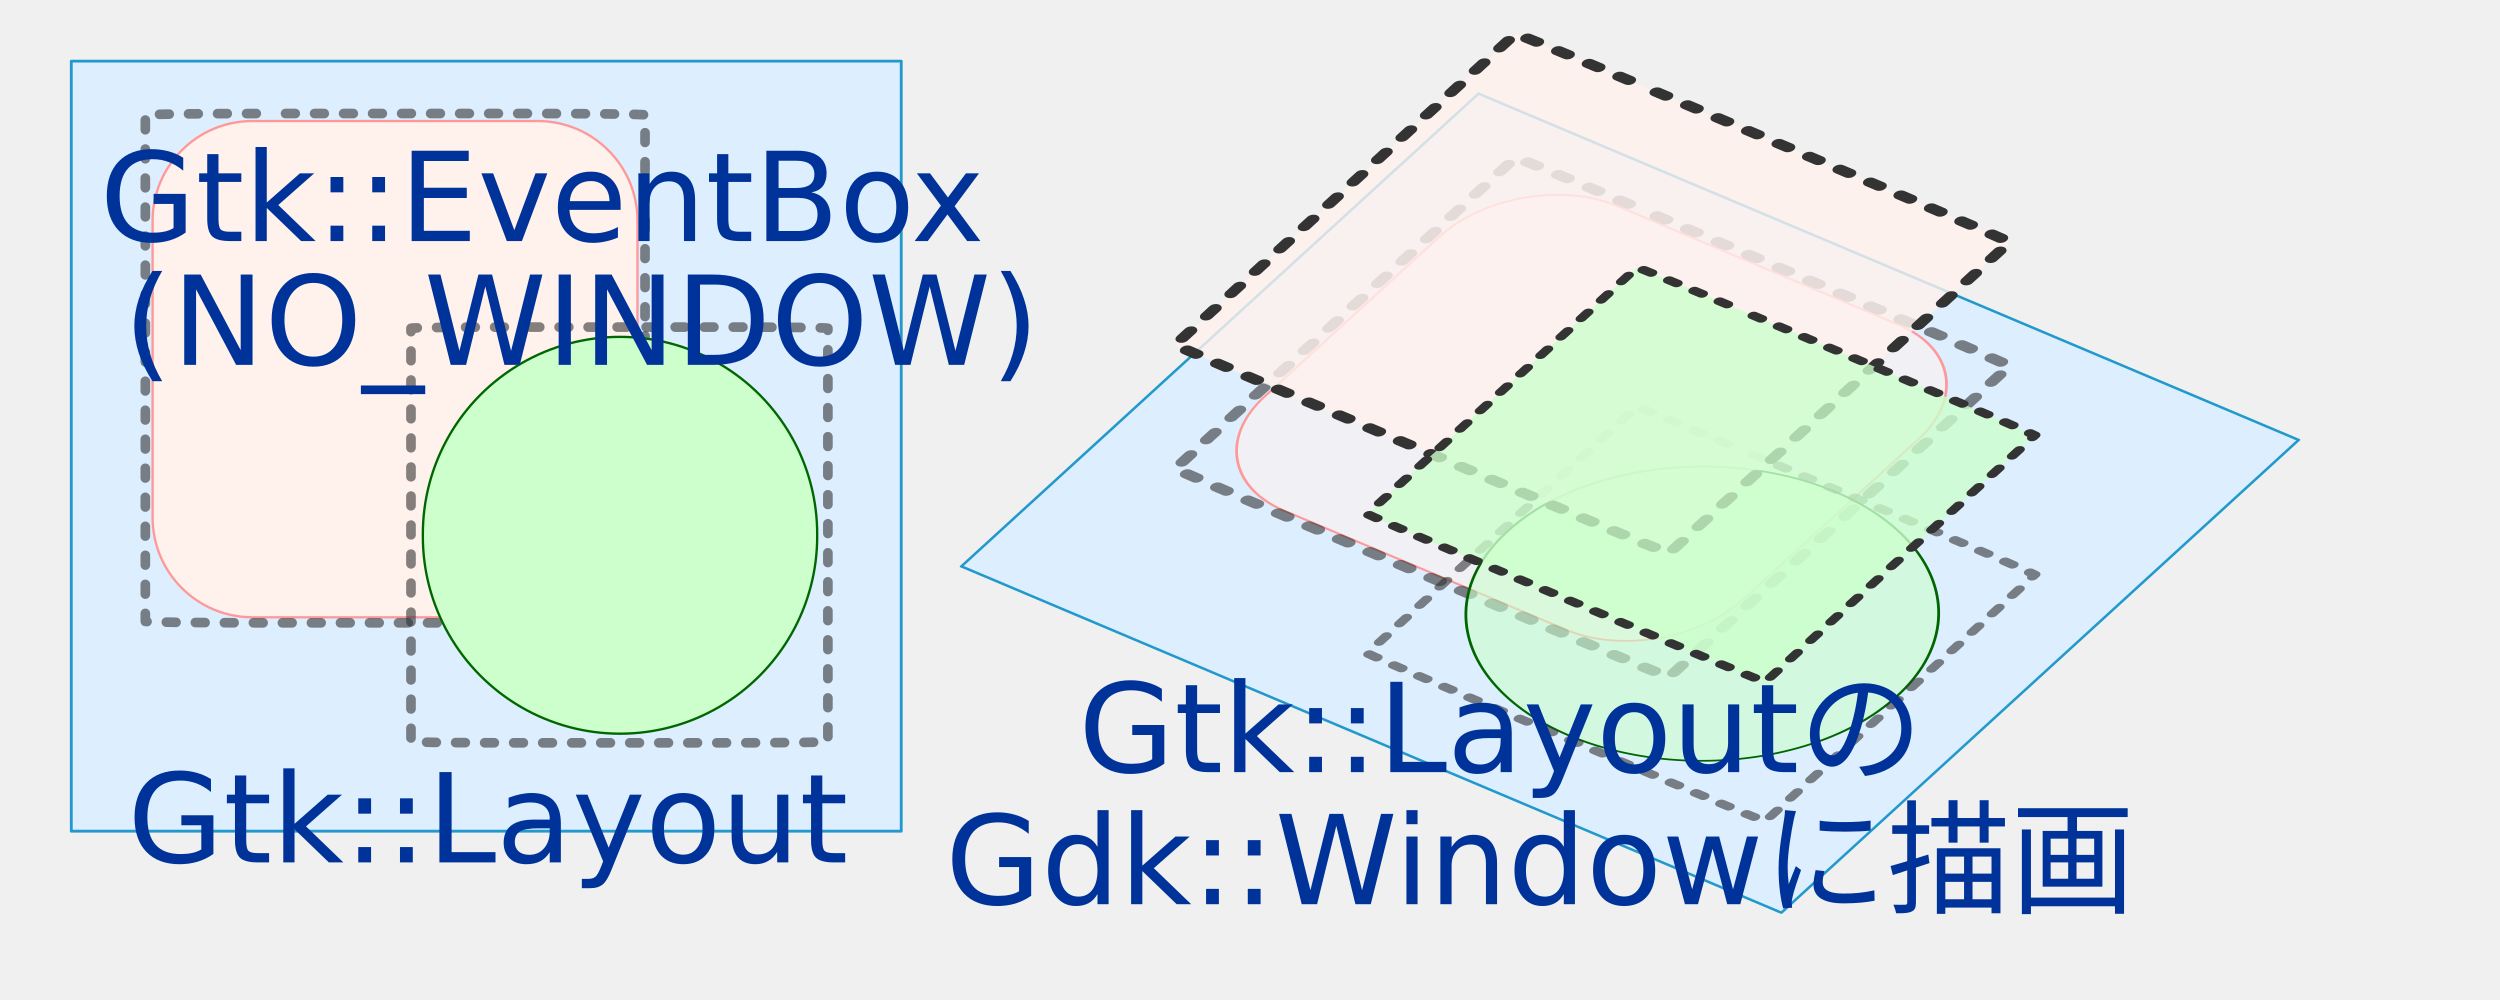
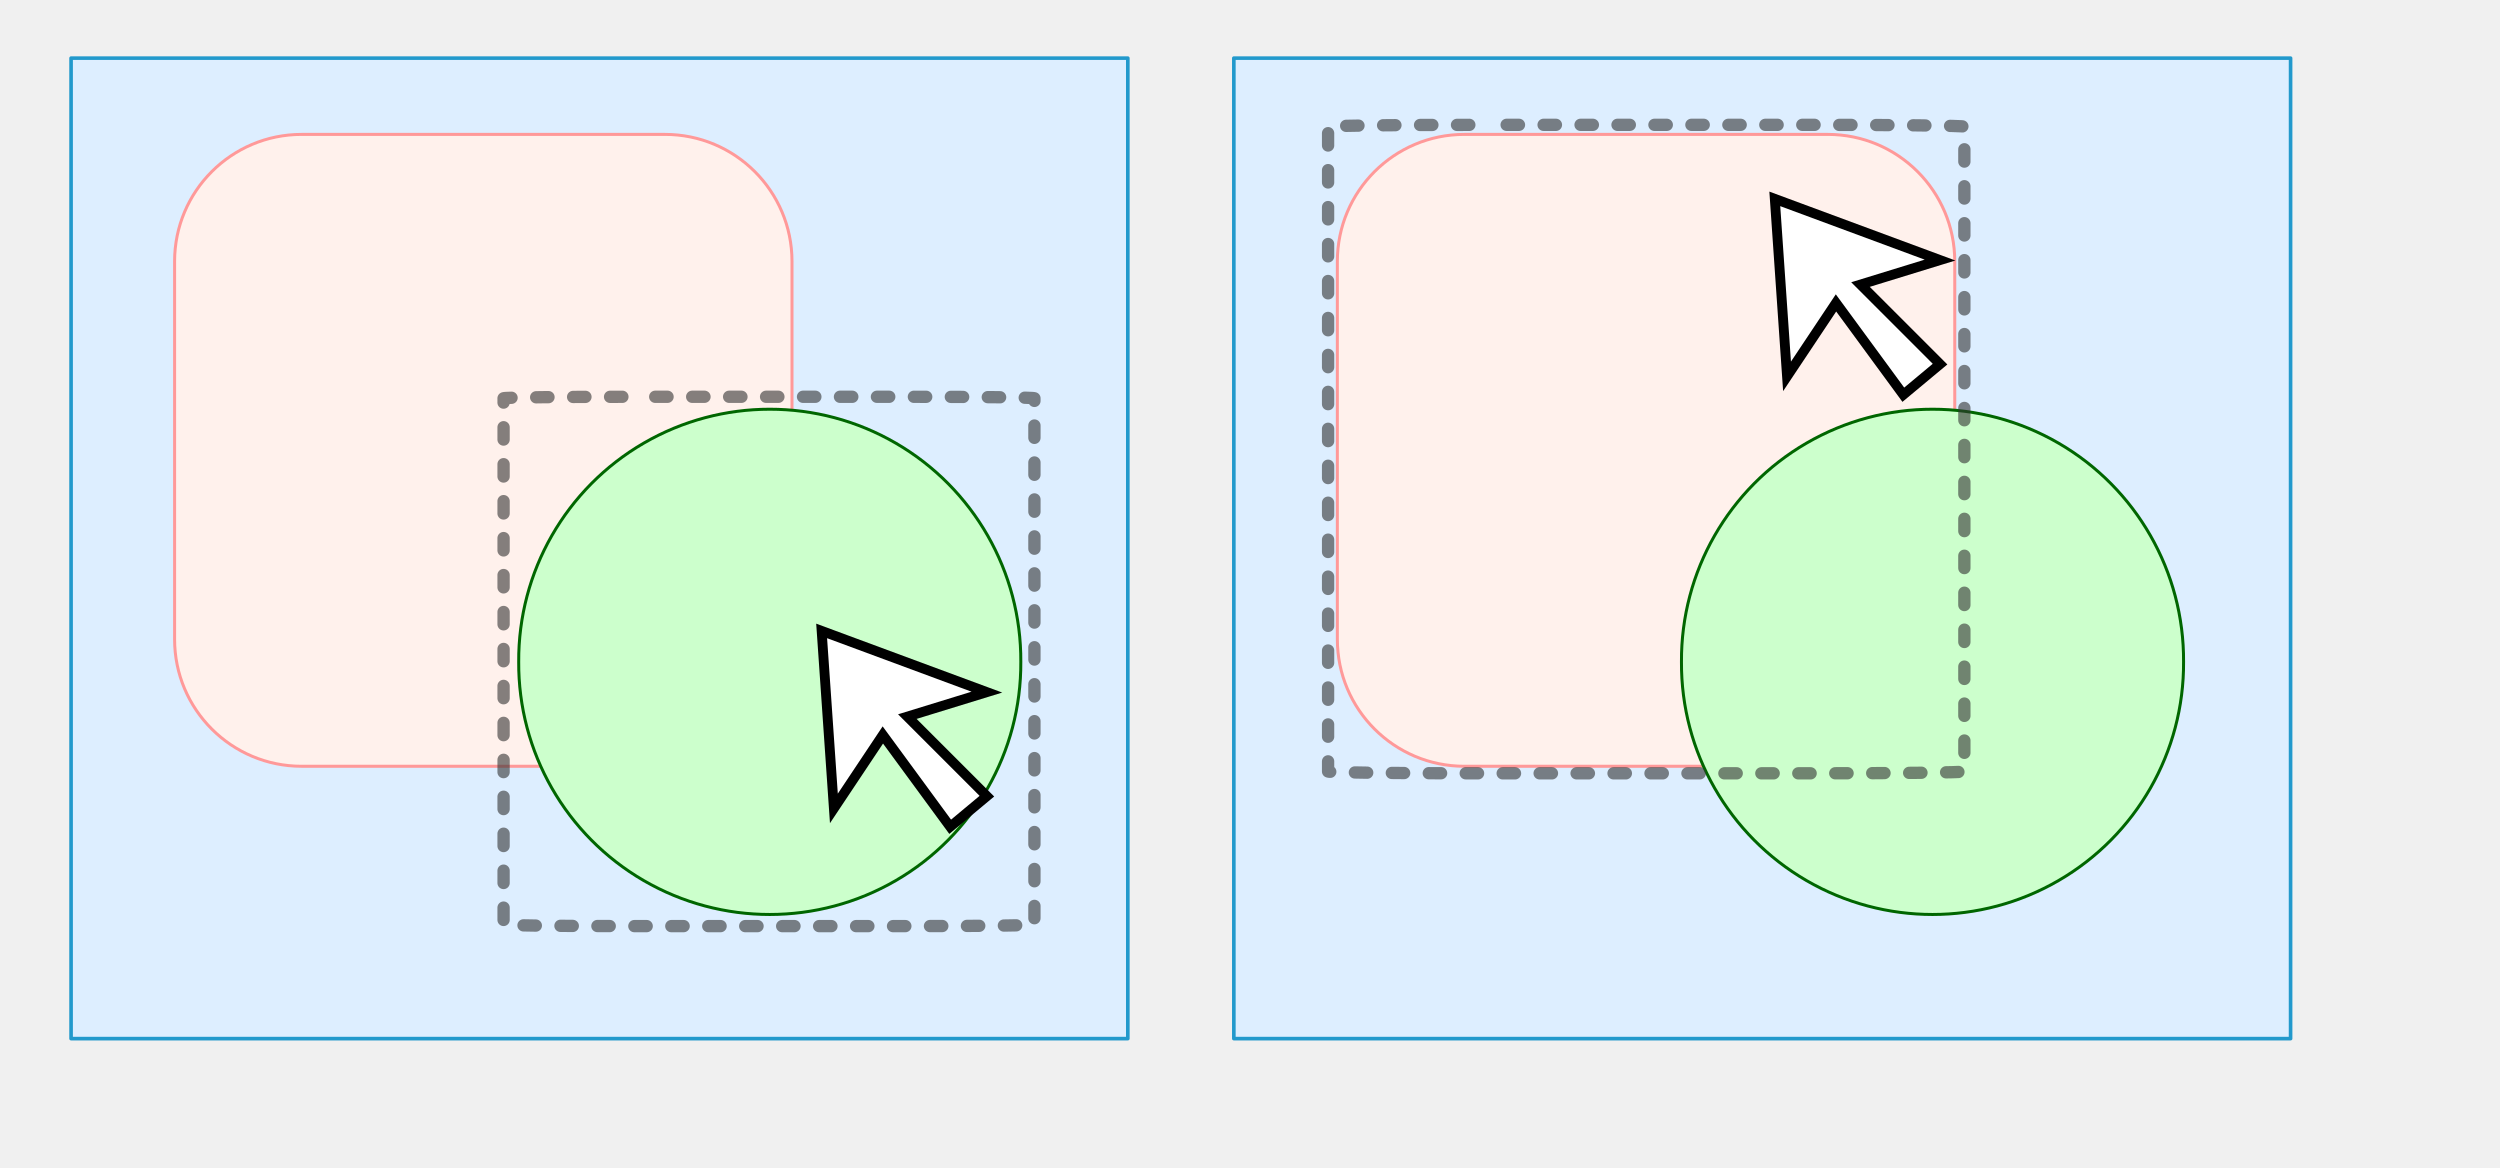
- <svg xmlns="http://www.w3.org/2000/svg" width="242.28pt" height="96.89pt" id="svg1332">
+ <svg xmlns="http://www.w3.org/2000/svg" width="190.28pt" height="88.89pt" id="svg1332">
  <defs id="defs1334" />
  <g id="layer1">
-     <rect style="opacity:1;fill:#ddeeff;fill-opacity:1;stroke:#2299cc;stroke-width:0.369;stroke-linecap:round;stroke-linejoin:round;stroke-miterlimit:4;stroke-dasharray:none;stroke-opacity:1" id="rect1306" width="107.241" height="99.502" x="9.213" y="7.9" />
-     <rect style="opacity:1;fill:#fff1ec;fill-opacity:1;stroke:#ff9999;stroke-width:0.305;stroke-linecap:round;stroke-linejoin:round;stroke-miterlimit:4;stroke-dasharray:none;stroke-opacity:1" id="rect2041" width="62.656" height="64.124" x="19.718" y="15.639" rx="12.89" />
-     <rect ry="0.186" rx="15.621" y="14.668" x="18.778" height="65.811" width="64.571" id="rect2649" style="opacity:1;fill:none;fill-opacity:0.4;stroke:#333333;stroke-width:1.25;stroke-linecap:round;stroke-linejoin:miter;stroke-miterlimit:4;stroke-dasharray:1.25,2.5;stroke-dashoffset:1.25;stroke-opacity:0.6" />
-     <path style="opacity:1;fill:#ccffcc;fill-opacity:1;stroke:#006600;stroke-width:0.305;stroke-linecap:round;stroke-linejoin:miter;stroke-miterlimit:4;stroke-dasharray:none;stroke-opacity:1" id="path1355" d="M 93.316 64.869 A 25.478 25.478 0 1 1  42.361,64.869 A 25.478 25.478 0 1 1  93.316 64.869 z" transform="translate(12.27843,4.297452)" />
-     <text xml:space="preserve" style="font-size:16px;font-style:normal;font-variant:normal;font-weight:normal;font-stretch:normal;text-align:start;line-height:125%;writing-mode:lr-tb;text-anchor:start;fill:#003399;fill-opacity:1;stroke:none;stroke-width:1px;stroke-linecap:butt;stroke-linejoin:miter;stroke-opacity:1;font-family:Bitstream Vera Sans" x="16.48" y="111.438" id="text2358">
-       <tspan id="tspan2577" x="16.48" y="111.438">Gtk::Layout</tspan>
-     </text>
-     <rect style="opacity:1;fill:none;fill-opacity:0.4;stroke:#333333;stroke-width:1.25;stroke-linecap:round;stroke-linejoin:miter;stroke-miterlimit:4;stroke-dasharray:1.25,2.5;stroke-dashoffset:1.25;stroke-opacity:0.6" id="rect2647" width="53.872" height="53.718" x="53.104" y="42.266" rx="12.89" ry="0.153" />
-     <rect y="-69.538" x="151.676" height="90.543" width="115.027" id="rect2651" style="opacity:1;fill:#ddeeff;fill-opacity:1;stroke:#2299cc;stroke-width:0.364;stroke-linecap:round;stroke-linejoin:round;stroke-miterlimit:4;stroke-dasharray:none;stroke-opacity:1" transform="matrix(0.921208,0.389071,-0.738138,0.67465,0,0)" />
-     <text id="text2639" y="31.15" x="87.844" style="font-size:16;font-style:normal;font-variant:normal;font-weight:normal;font-stretch:normal;text-align:center;line-height:100%;writing-mode:lr;text-anchor:middle;fill:#003399;fill-opacity:1;stroke:none;stroke-width:1px;stroke-linecap:butt;stroke-linejoin:miter;stroke-opacity:1;font-family:Bitstream Vera Sans" xml:space="preserve">
-       <tspan y="31.15" x="87.844" id="tspan2641">Gtk::EventBox</tspan>
-       <tspan y="47.15" x="87.844" id="tspan2643">(NO_WINDOW)</tspan>
-     </text>
-     <rect rx="13.826" y="-62.495" x="162.944" height="58.35" width="67.205" id="rect2653" style="opacity:1;fill:#fff1ec;fill-opacity:0.6;stroke:#ff9999;stroke-width:0.301;stroke-linecap:round;stroke-linejoin:round;stroke-miterlimit:4;stroke-dasharray:none;stroke-opacity:1" transform="matrix(0.921208,0.389071,-0.738138,0.67465,0,0)" />
-     <rect style="opacity:1;fill:none;fill-opacity:0.4;stroke:#333333;stroke-width:1.496;stroke-linecap:round;stroke-linejoin:miter;stroke-miterlimit:4;stroke-dasharray:1.426,2.852;stroke-dashoffset:1.426;stroke-opacity:0.6" id="rect2655" width="69.259" height="59.885" x="161.935" y="-63.379" rx="16.755" ry="0.169" transform="matrix(0.921208,0.389071,-0.738138,0.67465,0,0)" />
-     <path transform="matrix(0.988086,0.417317,-0.671677,0.613905,196.5021,11.16667)" d="M 93.316 64.869 A 25.478 25.478 0 1 1  42.361,64.869 A 25.478 25.478 0 1 1  93.316 64.869 z" id="path2657" style="opacity:1;fill:#ccffcc;fill-opacity:0.6;stroke:#006600;stroke-width:0.305;stroke-linecap:round;stroke-linejoin:miter;stroke-miterlimit:4;stroke-dasharray:none;stroke-opacity:1" />
-     <rect ry="0.14" rx="13.826" y="-37.428" x="199.741" height="47.485" width="55.807" id="rect2659" style="opacity:1;fill:none;fill-opacity:0.4;stroke:#333333;stroke-width:1.235;stroke-linecap:round;stroke-linejoin:miter;stroke-miterlimit:4;stroke-dasharray:1.177,2.354;stroke-dashoffset:1.177;stroke-opacity:0.6" transform="matrix(0.921208,0.389071,-0.738138,0.67465,0,0)" />
-     <rect transform="matrix(0.921208,0.389071,-0.738138,0.67465,0,0)" ry="0.169" rx="16.755" y="-79.6" x="148.938" height="59.885" width="69.259" id="rect2665" style="opacity:1;fill:#fff1ec;fill-opacity:0.8;stroke:#333333;stroke-width:1.496;stroke-linecap:round;stroke-linejoin:miter;stroke-miterlimit:4;stroke-dasharray:1.426,2.852;stroke-dashoffset:1.426;stroke-opacity:1" />
-     <rect transform="matrix(0.921208,0.389071,-0.738138,0.67465,0,0)" style="opacity:1;fill:#ccffcc;fill-opacity:0.8;stroke:#333333;stroke-width:1.235;stroke-linecap:round;stroke-linejoin:miter;stroke-miterlimit:4;stroke-dasharray:1.177,2.354;stroke-dashoffset:1.177;stroke-opacity:1" id="rect2661" width="55.807" height="47.485" x="185.12" y="-55.676" rx="13.826" ry="0.14" />
-     <text id="text2667" y="99.773" x="211.707" style="font-size:16px;font-style:normal;font-variant:normal;font-weight:normal;font-stretch:normal;text-align:center;line-height:80%;writing-mode:lr-tb;text-anchor:middle;fill:#003399;fill-opacity:1;stroke:none;stroke-width:1px;stroke-linecap:butt;stroke-linejoin:miter;stroke-opacity:1;font-family:Bitstream Vera Sans" xml:space="preserve">
-       <tspan y="99.773" x="211.707" id="tspan2669">Gtk::Layoutの</tspan>
-       <tspan y="116.84" x="211.707" id="tspan2671">Gdk::Windowに描画</tspan>
-     </text>
-     <text xml:space="preserve" style="font-size:16px;font-style:normal;font-variant:normal;font-weight:normal;font-stretch:normal;text-align:center;line-height:80%;writing-mode:lr-tb;text-anchor:middle;fill:#003399;fill-opacity:1;stroke:none;stroke-width:1px;stroke-linecap:butt;stroke-linejoin:miter;stroke-opacity:1;font-family:Bitstream Vera Sans" x="211.093" y="-27.309" id="text2769">
-       <tspan id="tspan2771" x="211.093" y="-27.309">Gtk::Layoutの</tspan>
-       <tspan id="tspan2773" x="211.093" y="-10.242">Gdk::Windowに描画</tspan>
-     </text>
+     <rect style="opacity:1;fill:#ddeeff;fill-opacity:1;stroke:#2299cc;stroke-width:0.369;stroke-linecap:round;stroke-linejoin:round;stroke-miterlimit:4;stroke-dasharray:none;stroke-opacity:1" id="rect1306" width="107.241" height="99.502" x="7.213" y="5.9" />
+     <rect style="opacity:1;fill:#fff1ec;fill-opacity:1;stroke:#ff9999;stroke-width:0.305;stroke-linecap:round;stroke-linejoin:round;stroke-miterlimit:4;stroke-dasharray:none;stroke-opacity:1" id="rect2041" width="62.656" height="64.124" x="17.718" y="13.639" rx="12.89" ry="12.89" />
+     <path style="opacity:1;fill:#ccffcc;fill-opacity:1;stroke:#006600;stroke-width:0.305;stroke-linecap:round;stroke-linejoin:miter;stroke-miterlimit:4;stroke-dasharray:none;stroke-opacity:1" id="path1355" d="M 93.316 64.869 A 25.478 25.478 0 1 1  42.361,64.869 A 25.478 25.478 0 1 1  93.316 64.869 z" transform="translate(10.27843,2.297452)" />
+     <rect style="opacity:1;fill:none;fill-opacity:0.4;stroke:#333333;stroke-width:1.25;stroke-linecap:round;stroke-linejoin:miter;stroke-miterlimit:4;stroke-dasharray:1.25 2.5 ;stroke-dashoffset:1.25;stroke-opacity:0.6" id="rect2647" width="53.872" height="53.718" x="51.104" y="40.266" rx="12.89" ry="0.153" />
+     <path style="fill:#ffffff;fill-opacity:1;fill-rule:evenodd;stroke:#000000;stroke-width:1px;stroke-linecap:butt;stroke-linejoin:miter;stroke-opacity:1" d="M 83.382,64.027 L 84.625,82.04 L 89.593,74.586 L 96.426,83.903 L 100.152,80.798 L 92.078,72.723 L 100.152,70.239 L 83.382,64.027 z " id="path2689" />
+     <rect y="5.9" x="125.213" height="99.502" width="107.241" id="rect1651" style="opacity:1;fill:#ddeeff;fill-opacity:1;stroke:#2299cc;stroke-width:0.369;stroke-linecap:round;stroke-linejoin:round;stroke-miterlimit:4;stroke-dasharray:none;stroke-opacity:1" />
+     <rect rx="12.89" y="13.639" x="135.718" height="64.124" width="62.656" id="rect1653" style="opacity:1;fill:#fff1ec;fill-opacity:1;stroke:#ff9999;stroke-width:0.305;stroke-linecap:round;stroke-linejoin:round;stroke-miterlimit:4;stroke-dasharray:none;stroke-opacity:1" ry="12.89" />
+     <path transform="translate(128.2784,2.297452)" d="M 93.316 64.869 A 25.478 25.478 0 1 1  42.361,64.869 A 25.478 25.478 0 1 1  93.316 64.869 z" id="path1657" style="opacity:1;fill:#ccffcc;fill-opacity:1;stroke:#006600;stroke-width:0.305;stroke-linecap:round;stroke-linejoin:miter;stroke-miterlimit:4;stroke-dasharray:none;stroke-opacity:1" />
+     <rect style="opacity:1;fill:none;fill-opacity:0.4;stroke:#333333;stroke-width:1.25;stroke-linecap:round;stroke-linejoin:miter;stroke-miterlimit:4;stroke-dasharray:1.25 2.5 ;stroke-dashoffset:1.25;stroke-opacity:0.6" id="rect1655" width="64.571" height="65.811" x="134.778" y="12.668" rx="15.621" ry="0.186" />
+     <path id="path1661" d="M 180.111,20.182 L 181.353,38.195 L 186.322,30.741 L 193.154,40.058 L 196.881,36.953 L 188.807,28.878 L 196.881,26.394 L 180.111,20.182 z " style="fill:#ffffff;fill-opacity:1;fill-rule:evenodd;stroke:#000000;stroke-width:1px;stroke-linecap:butt;stroke-linejoin:miter;stroke-opacity:1" />
  </g>
</svg>
